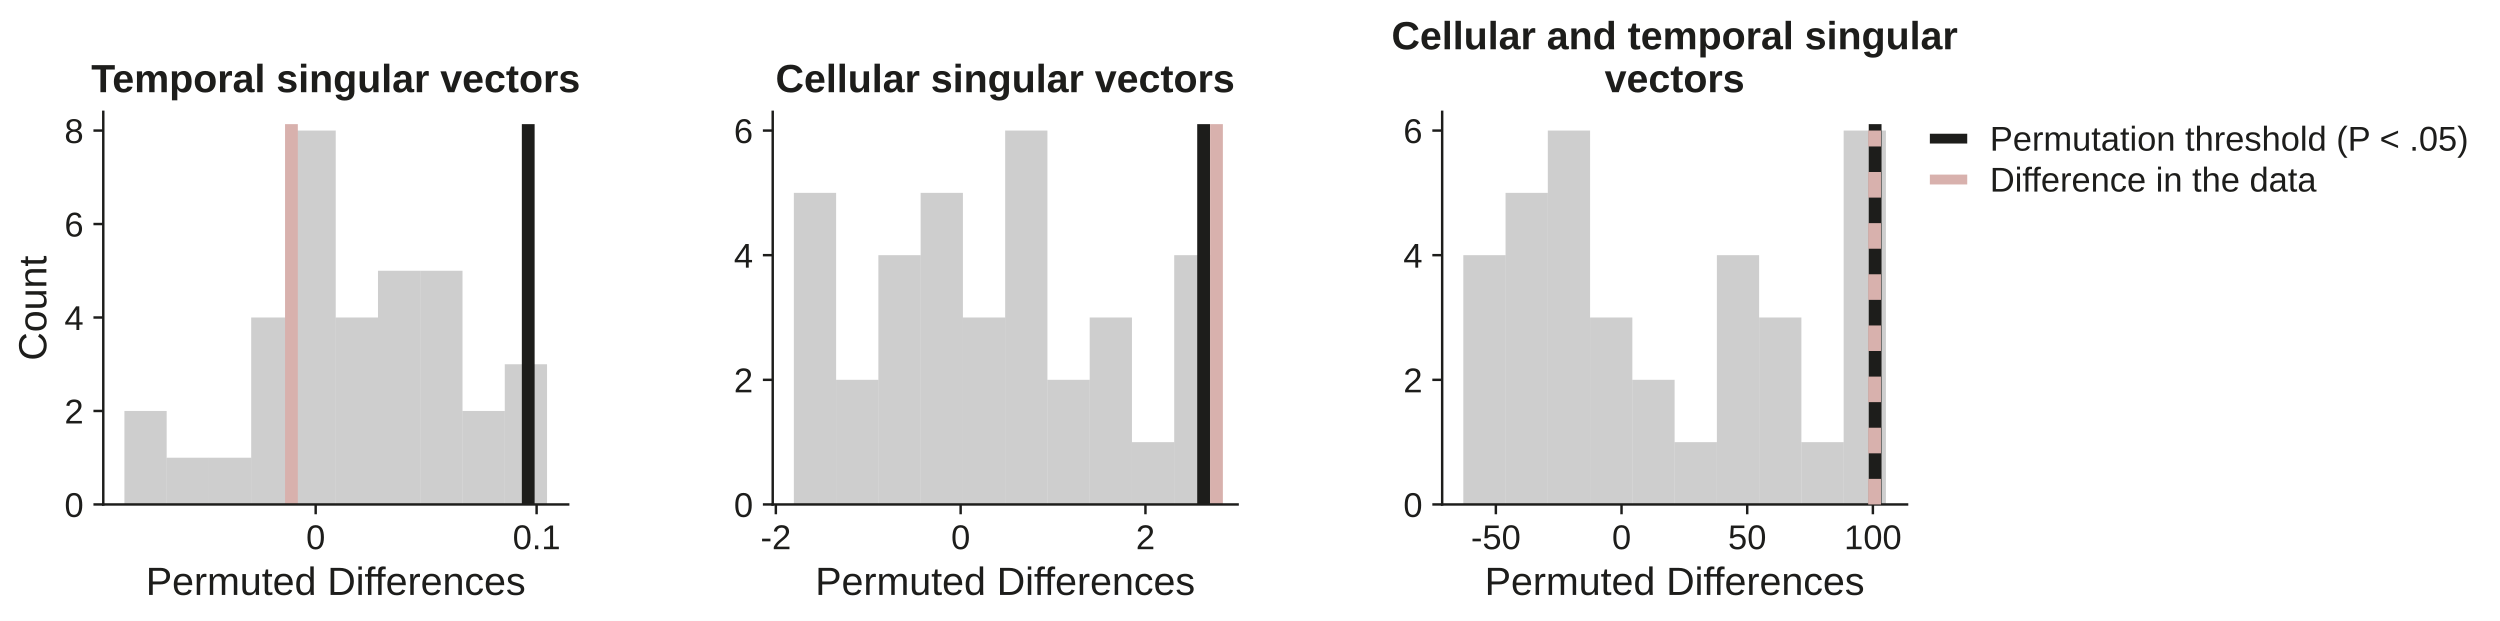
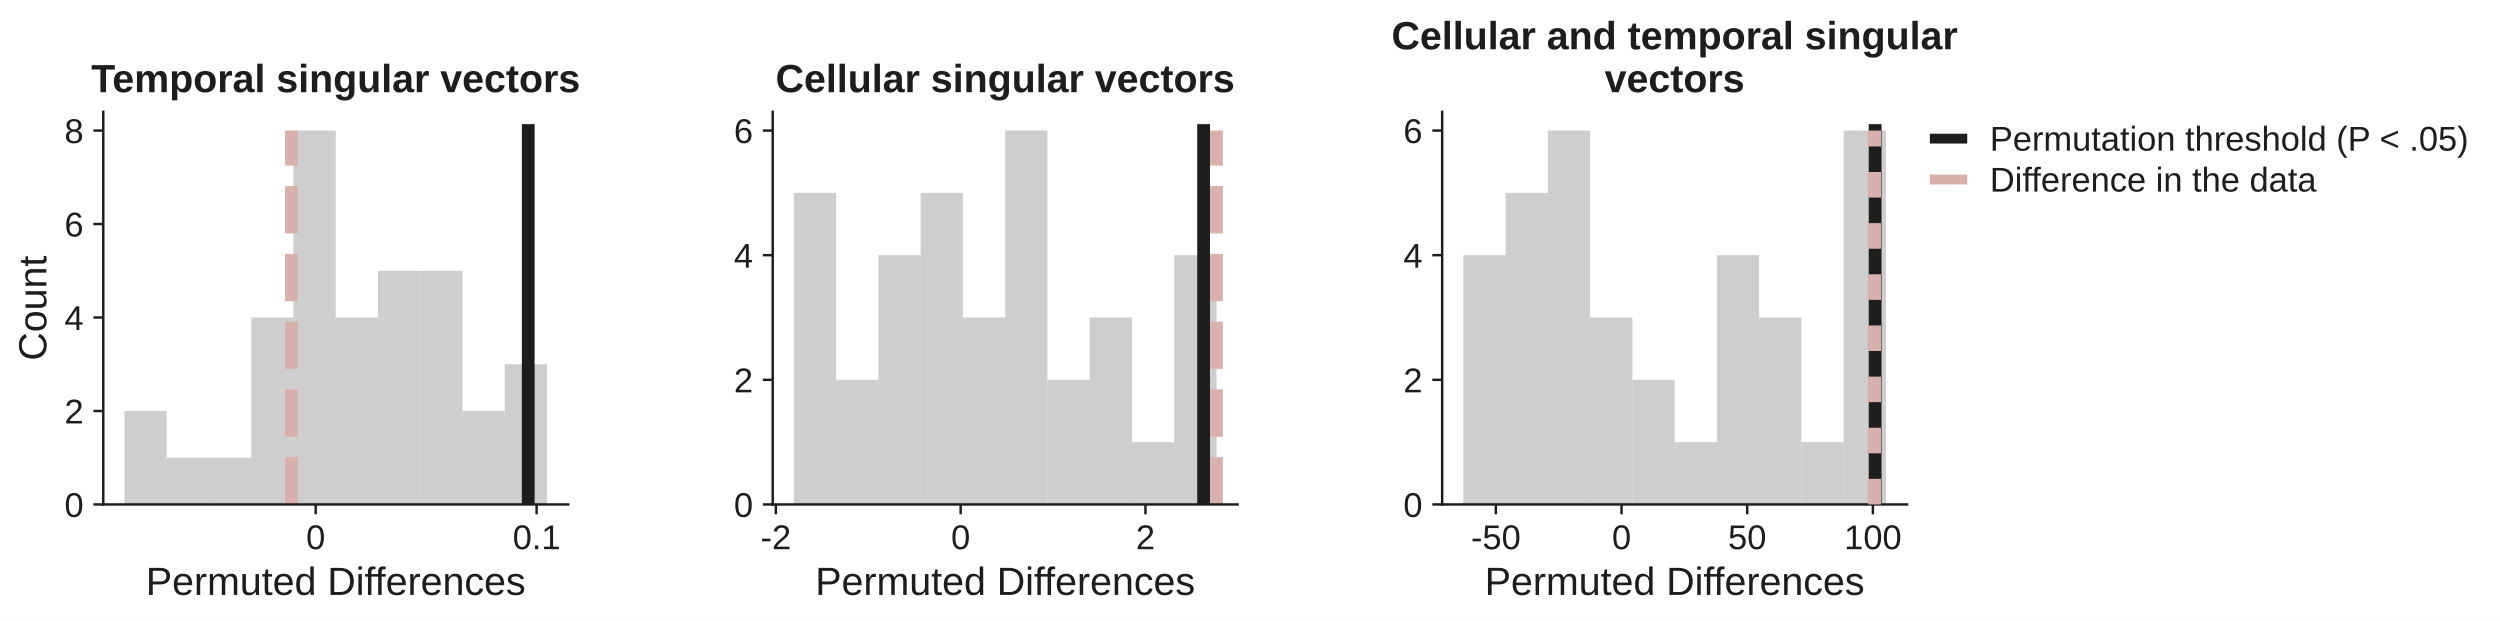
<svg xmlns="http://www.w3.org/2000/svg" xmlns:xlink="http://www.w3.org/1999/xlink" width="508.354pt" height="126.253pt" viewBox="0 0 508.354 126.253" version="1.1">
  <defs>
    <style type="text/css">*{stroke-linejoin: round; stroke-linecap: butt}</style>
  </defs>
  <g id="figure_1">
    <g id="patch_1">
      <path d="M 0 126.253  L 508.354 126.253  L 508.354 0  L 0 0  z " style="fill: #ffffff" />
    </g>
    <g id="axes_1">
      <g id="patch_2">
        <path d="M 21 102.576  L 115.532 102.576  L 115.532 22.742  L 21 22.742  z " style="fill: #ffffff" />
      </g>
      <g id="patch_3">
-         <path d="M 25.297 102.576  L 33.891 102.576  L 33.891 83.568  L 25.297 83.568  z " clip-path="url(#p81c94ed8e6)" style="fill: #9d9d9d; opacity: 0.5" />
+         <path d="M 25.297 102.576  L 33.891 102.576  L 33.891 83.568  L 25.297 83.568  z " clip-path="url(#pd51d0152c6)" style="fill: #9d9d9d; opacity: 0.5" />
      </g>
      <g id="patch_4">
-         <path d="M 33.891 102.576  L 42.485 102.576  L 42.485 93.072  L 33.891 93.072  z " clip-path="url(#p81c94ed8e6)" style="fill: #9d9d9d; opacity: 0.5" />
+         <path d="M 33.891 102.576  L 42.485 102.576  L 42.485 93.072  L 33.891 93.072  z " clip-path="url(#pd51d0152c6)" style="fill: #9d9d9d; opacity: 0.5" />
      </g>
      <g id="patch_5">
-         <path d="M 42.485 102.576  L 51.079 102.576  L 51.079 93.072  L 42.485 93.072  z " clip-path="url(#p81c94ed8e6)" style="fill: #9d9d9d; opacity: 0.5" />
+         <path d="M 42.485 102.576  L 51.079 102.576  L 51.079 93.072  L 42.485 93.072  z " clip-path="url(#pd51d0152c6)" style="fill: #9d9d9d; opacity: 0.5" />
      </g>
      <g id="patch_6">
-         <path d="M 51.079 102.576  L 59.673 102.576  L 59.673 64.56  L 51.079 64.56  z " clip-path="url(#p81c94ed8e6)" style="fill: #9d9d9d; opacity: 0.5" />
+         <path d="M 51.079 102.576  L 59.673 102.576  L 59.673 64.56  L 51.079 64.56  z " clip-path="url(#pd51d0152c6)" style="fill: #9d9d9d; opacity: 0.5" />
      </g>
      <g id="patch_7">
-         <path d="M 59.673 102.576  L 68.266 102.576  L 68.266 26.544  L 59.673 26.544  z " clip-path="url(#p81c94ed8e6)" style="fill: #9d9d9d; opacity: 0.5" />
+         <path d="M 59.673 102.576  L 68.266 102.576  L 68.266 26.544  L 59.673 26.544  z " clip-path="url(#pd51d0152c6)" style="fill: #9d9d9d; opacity: 0.5" />
      </g>
      <g id="patch_8">
-         <path d="M 68.266 102.576  L 76.86 102.576  L 76.86 64.56  L 68.266 64.56  z " clip-path="url(#p81c94ed8e6)" style="fill: #9d9d9d; opacity: 0.5" />
+         <path d="M 68.266 102.576  L 76.86 102.576  L 76.86 64.56  L 68.266 64.56  z " clip-path="url(#pd51d0152c6)" style="fill: #9d9d9d; opacity: 0.5" />
      </g>
      <g id="patch_9">
-         <path d="M 76.86 102.576  L 85.454 102.576  L 85.454 55.056  L 76.86 55.056  z " clip-path="url(#p81c94ed8e6)" style="fill: #9d9d9d; opacity: 0.5" />
+         <path d="M 76.86 102.576  L 85.454 102.576  L 85.454 55.056  L 76.86 55.056  z " clip-path="url(#pd51d0152c6)" style="fill: #9d9d9d; opacity: 0.5" />
      </g>
      <g id="patch_10">
-         <path d="M 85.454 102.576  L 94.048 102.576  L 94.048 55.056  L 85.454 55.056  z " clip-path="url(#p81c94ed8e6)" style="fill: #9d9d9d; opacity: 0.5" />
+         <path d="M 85.454 102.576  L 94.048 102.576  L 94.048 55.056  L 85.454 55.056  z " clip-path="url(#pd51d0152c6)" style="fill: #9d9d9d; opacity: 0.5" />
      </g>
      <g id="patch_11">
-         <path d="M 94.048 102.576  L 102.642 102.576  L 102.642 83.568  L 94.048 83.568  z " clip-path="url(#p81c94ed8e6)" style="fill: #9d9d9d; opacity: 0.5" />
+         <path d="M 94.048 102.576  L 102.642 102.576  L 102.642 83.568  L 94.048 83.568  z " clip-path="url(#pd51d0152c6)" style="fill: #9d9d9d; opacity: 0.5" />
      </g>
      <g id="patch_12">
-         <path d="M 102.642 102.576  L 111.235 102.576  L 111.235 74.064  L 102.642 74.064  z " clip-path="url(#p81c94ed8e6)" style="fill: #9d9d9d; opacity: 0.5" />
+         <path d="M 102.642 102.576  L 111.235 102.576  L 111.235 74.064  L 102.642 74.064  z " clip-path="url(#pd51d0152c6)" style="fill: #9d9d9d; opacity: 0.5" />
      </g>
      <g id="matplotlib.axis_1">
        <g id="xtick_1">
          <g id="line2d_1">
            <defs>
-               <path id="m2550749ec1" d="M 0 0  L 0 2  " style="stroke: #1d1d1b; stroke-width: 0.5" />
+               <path id="m6e5d8f766a" d="M 0 0  L 0 2  " style="stroke: #1d1d1b; stroke-width: 0.5" />
            </defs>
            <g>
-               <use xlink:href="#m2550749ec1" x="64.19" y="102.576" style="fill: #1d1d1b; stroke: #1d1d1b; stroke-width: 0.5" />
+               <use xlink:href="#m6e5d8f766a" x="64.19" y="102.576" style="fill: #1d1d1b; stroke: #1d1d1b; stroke-width: 0.5" />
            </g>
          </g>
          <g id="text_1">
            <text style="font-size: 7px; font-family: 'Arial', 'Liberation Sans'; text-anchor: middle; fill: #1d1d1b" x="64.19" y="111.672" transform="rotate(-0 64.19016 111.6721)">0</text>
          </g>
        </g>
        <g id="xtick_2">
          <g id="line2d_2">
            <g>
-               <use xlink:href="#m2550749ec1" x="109.115" y="102.576" style="fill: #1d1d1b; stroke: #1d1d1b; stroke-width: 0.5" />
+               <use xlink:href="#m6e5d8f766a" x="109.115" y="102.576" style="fill: #1d1d1b; stroke: #1d1d1b; stroke-width: 0.5" />
            </g>
          </g>
          <g id="text_2">
            <text style="font-size: 7px; font-family: 'Arial', 'Liberation Sans'; text-anchor: middle; fill: #1d1d1b" x="109.115" y="111.672" transform="rotate(-0 109.1154 111.6721)">0.1</text>
          </g>
        </g>
        <g id="text_3">
          <text style="font-size: 8px; font-family: 'Arial', 'Liberation Sans'; text-anchor: middle; fill: #1d1d1b" x="68.266" y="120.969" transform="rotate(-0 68.26635 120.9694)">Permuted Differences</text>
        </g>
      </g>
      <g id="matplotlib.axis_2">
        <g id="ytick_1">
          <g id="line2d_3">
            <defs>
-               <path id="mc54d4e972d" d="M 0 0  L -2 0  " style="stroke: #1d1d1b; stroke-width: 0.5" />
+               <path id="mfcf478274d" d="M 0 0  L -2 0  " style="stroke: #1d1d1b; stroke-width: 0.5" />
            </defs>
            <g>
-               <use xlink:href="#mc54d4e972d" x="21" y="102.576" style="fill: #1d1d1b; stroke: #1d1d1b; stroke-width: 0.5" />
+               <use xlink:href="#mfcf478274d" x="21" y="102.576" style="fill: #1d1d1b; stroke: #1d1d1b; stroke-width: 0.5" />
            </g>
          </g>
          <g id="text_4">
            <text style="font-size: 7px; font-family: 'Arial', 'Liberation Sans'; text-anchor: end; fill: #1d1d1b" x="17" y="105.124" transform="rotate(-0 17.00047 105.124)">0</text>
          </g>
        </g>
        <g id="ytick_2">
          <g id="line2d_4">
            <g>
-               <use xlink:href="#mc54d4e972d" x="21" y="83.568" style="fill: #1d1d1b; stroke: #1d1d1b; stroke-width: 0.5" />
+               <use xlink:href="#mfcf478274d" x="21" y="83.568" style="fill: #1d1d1b; stroke: #1d1d1b; stroke-width: 0.5" />
            </g>
          </g>
          <g id="text_5">
            <text style="font-size: 7px; font-family: 'Arial', 'Liberation Sans'; text-anchor: end; fill: #1d1d1b" x="17" y="86.116" transform="rotate(-0 17.00047 86.11596)">2</text>
          </g>
        </g>
        <g id="ytick_3">
          <g id="line2d_5">
            <g>
-               <use xlink:href="#mc54d4e972d" x="21" y="64.56" style="fill: #1d1d1b; stroke: #1d1d1b; stroke-width: 0.5" />
+               <use xlink:href="#mfcf478274d" x="21" y="64.56" style="fill: #1d1d1b; stroke: #1d1d1b; stroke-width: 0.5" />
            </g>
          </g>
          <g id="text_6">
            <text style="font-size: 7px; font-family: 'Arial', 'Liberation Sans'; text-anchor: end; fill: #1d1d1b" x="17" y="67.108" transform="rotate(-0 17.00047 67.10796)">4</text>
          </g>
        </g>
        <g id="ytick_4">
          <g id="line2d_6">
            <g>
-               <use xlink:href="#mc54d4e972d" x="21" y="45.552" style="fill: #1d1d1b; stroke: #1d1d1b; stroke-width: 0.5" />
+               <use xlink:href="#mfcf478274d" x="21" y="45.552" style="fill: #1d1d1b; stroke: #1d1d1b; stroke-width: 0.5" />
            </g>
          </g>
          <g id="text_7">
            <text style="font-size: 7px; font-family: 'Arial', 'Liberation Sans'; text-anchor: end; fill: #1d1d1b" x="17" y="48.1" transform="rotate(-0 17.00047 48.09996)">6</text>
          </g>
        </g>
        <g id="ytick_5">
          <g id="line2d_7">
            <g>
-               <use xlink:href="#mc54d4e972d" x="21" y="26.544" style="fill: #1d1d1b; stroke: #1d1d1b; stroke-width: 0.5" />
+               <use xlink:href="#mfcf478274d" x="21" y="26.544" style="fill: #1d1d1b; stroke: #1d1d1b; stroke-width: 0.5" />
            </g>
          </g>
          <g id="text_8">
            <text style="font-size: 7px; font-family: 'Arial', 'Liberation Sans'; text-anchor: end; fill: #1d1d1b" x="17" y="29.092" transform="rotate(-0 17.00047 29.09196)">8</text>
          </g>
        </g>
        <g id="text_9">
          <text style="font-size: 8px; font-family: 'Arial', 'Liberation Sans'; text-anchor: middle; fill: #1d1d1b" x="9.424" y="62.659" transform="rotate(-90 9.424219 62.65907)">Count</text>
        </g>
      </g>
      <g id="line2d_8">
-         <path d="M 59.261 102.576  L 59.261 26.544  " clip-path="url(#p81c94ed8e6)" style="fill: none; stroke: #d8b1ad; stroke-width: 2.6; stroke-linecap: square" />
+         <path d="M 107.412 102.576  L 107.412 26.544  " clip-path="url(#pd51d0152c6)" style="fill: none; stroke: #1d1d1b; stroke-width: 2.6; stroke-linecap: square" />
      </g>
      <g id="line2d_9">
-         <path d="M 107.412 102.576  L 107.412 26.544  " clip-path="url(#p81c94ed8e6)" style="fill: none; stroke: #1d1d1b; stroke-width: 2.6; stroke-linecap: square" />
+         <path d="M 59.261 102.576  L 59.261 26.544  " clip-path="url(#pd51d0152c6)" style="fill: none; stroke-dasharray: 9.62,4.16; stroke-dashoffset: 0; stroke: #d8b1ad; stroke-width: 2.6" />
      </g>
      <g id="patch_13">
        <path d="M 21 102.576  L 21 22.742  " style="fill: none; stroke: #1d1d1b; stroke-width: 0.5; stroke-linejoin: miter; stroke-linecap: square" />
      </g>
      <g id="patch_14">
        <path d="M 21 102.576  L 115.532 102.576  " style="fill: none; stroke: #1d1d1b; stroke-width: 0.5; stroke-linejoin: miter; stroke-linecap: square" />
      </g>
      <g id="text_10">
        <text style="font-weight: 700; font-size: 8px; font-family: 'Arial', 'Liberation Sans'; text-anchor: middle; fill: #1d1d1b" x="68.266" y="18.742" transform="rotate(-0 68.26635 18.74227)">Temporal singular vectors</text>
      </g>
    </g>
    <g id="axes_2">
      <g id="patch_15">
        <path d="M 157.126 102.576  L 251.658 102.576  L 251.658 22.742  L 157.126 22.742  z " style="fill: #ffffff" />
      </g>
      <g id="patch_16">
-         <path d="M 161.423 102.576  L 170.017 102.576  L 170.017 39.216  L 161.423 39.216  z " clip-path="url(#p5d30ce5391)" style="fill: #9d9d9d; opacity: 0.5" />
+         <path d="M 161.423 102.576  L 170.017 102.576  L 170.017 39.216  L 161.423 39.216  z " clip-path="url(#p226dea64b8)" style="fill: #9d9d9d; opacity: 0.5" />
      </g>
      <g id="patch_17">
-         <path d="M 170.017 102.576  L 178.611 102.576  L 178.611 77.232  L 170.017 77.232  z " clip-path="url(#p5d30ce5391)" style="fill: #9d9d9d; opacity: 0.5" />
+         <path d="M 170.017 102.576  L 178.611 102.576  L 178.611 77.232  L 170.017 77.232  z " clip-path="url(#p226dea64b8)" style="fill: #9d9d9d; opacity: 0.5" />
      </g>
      <g id="patch_18">
-         <path d="M 178.611 102.576  L 187.204 102.576  L 187.204 51.888  L 178.611 51.888  z " clip-path="url(#p5d30ce5391)" style="fill: #9d9d9d; opacity: 0.5" />
+         <path d="M 178.611 102.576  L 187.204 102.576  L 187.204 51.888  L 178.611 51.888  z " clip-path="url(#p226dea64b8)" style="fill: #9d9d9d; opacity: 0.5" />
      </g>
      <g id="patch_19">
-         <path d="M 187.204 102.576  L 195.798 102.576  L 195.798 39.216  L 187.204 39.216  z " clip-path="url(#p5d30ce5391)" style="fill: #9d9d9d; opacity: 0.5" />
+         <path d="M 187.204 102.576  L 195.798 102.576  L 195.798 39.216  L 187.204 39.216  z " clip-path="url(#p226dea64b8)" style="fill: #9d9d9d; opacity: 0.5" />
      </g>
      <g id="patch_20">
-         <path d="M 195.798 102.576  L 204.392 102.576  L 204.392 64.56  L 195.798 64.56  z " clip-path="url(#p5d30ce5391)" style="fill: #9d9d9d; opacity: 0.5" />
+         <path d="M 195.798 102.576  L 204.392 102.576  L 204.392 64.56  L 195.798 64.56  z " clip-path="url(#p226dea64b8)" style="fill: #9d9d9d; opacity: 0.5" />
      </g>
      <g id="patch_21">
-         <path d="M 204.392 102.576  L 212.986 102.576  L 212.986 26.544  L 204.392 26.544  z " clip-path="url(#p5d30ce5391)" style="fill: #9d9d9d; opacity: 0.5" />
+         <path d="M 204.392 102.576  L 212.986 102.576  L 212.986 26.544  L 204.392 26.544  z " clip-path="url(#p226dea64b8)" style="fill: #9d9d9d; opacity: 0.5" />
      </g>
      <g id="patch_22">
-         <path d="M 212.986 102.576  L 221.58 102.576  L 221.58 77.232  L 212.986 77.232  z " clip-path="url(#p5d30ce5391)" style="fill: #9d9d9d; opacity: 0.5" />
+         <path d="M 212.986 102.576  L 221.58 102.576  L 221.58 77.232  L 212.986 77.232  z " clip-path="url(#p226dea64b8)" style="fill: #9d9d9d; opacity: 0.5" />
      </g>
      <g id="patch_23">
-         <path d="M 221.58 102.576  L 230.173 102.576  L 230.173 64.56  L 221.58 64.56  z " clip-path="url(#p5d30ce5391)" style="fill: #9d9d9d; opacity: 0.5" />
+         <path d="M 221.58 102.576  L 230.173 102.576  L 230.173 64.56  L 221.58 64.56  z " clip-path="url(#p226dea64b8)" style="fill: #9d9d9d; opacity: 0.5" />
      </g>
      <g id="patch_24">
-         <path d="M 230.173 102.576  L 238.767 102.576  L 238.767 89.904  L 230.173 89.904  z " clip-path="url(#p5d30ce5391)" style="fill: #9d9d9d; opacity: 0.5" />
+         <path d="M 230.173 102.576  L 238.767 102.576  L 238.767 89.904  L 230.173 89.904  z " clip-path="url(#p226dea64b8)" style="fill: #9d9d9d; opacity: 0.5" />
      </g>
      <g id="patch_25">
-         <path d="M 238.767 102.576  L 247.361 102.576  L 247.361 51.888  L 238.767 51.888  z " clip-path="url(#p5d30ce5391)" style="fill: #9d9d9d; opacity: 0.5" />
+         <path d="M 238.767 102.576  L 247.361 102.576  L 247.361 51.888  L 238.767 51.888  z " clip-path="url(#p226dea64b8)" style="fill: #9d9d9d; opacity: 0.5" />
      </g>
      <g id="matplotlib.axis_3">
        <g id="xtick_3">
          <g id="line2d_10">
            <g>
-               <use xlink:href="#m2550749ec1" x="157.761" y="102.576" style="fill: #1d1d1b; stroke: #1d1d1b; stroke-width: 0.5" />
+               <use xlink:href="#m6e5d8f766a" x="157.761" y="102.576" style="fill: #1d1d1b; stroke: #1d1d1b; stroke-width: 0.5" />
            </g>
          </g>
          <g id="text_11">
            <text style="font-size: 7px; font-family: 'Arial', 'Liberation Sans'; text-anchor: middle; fill: #1d1d1b" x="157.761" y="111.672" transform="rotate(-0 157.7612 111.6721)">-2</text>
          </g>
        </g>
        <g id="xtick_4">
          <g id="line2d_11">
            <g>
-               <use xlink:href="#m2550749ec1" x="195.339" y="102.576" style="fill: #1d1d1b; stroke: #1d1d1b; stroke-width: 0.5" />
+               <use xlink:href="#m6e5d8f766a" x="195.339" y="102.576" style="fill: #1d1d1b; stroke: #1d1d1b; stroke-width: 0.5" />
            </g>
          </g>
          <g id="text_12">
            <text style="font-size: 7px; font-family: 'Arial', 'Liberation Sans'; text-anchor: middle; fill: #1d1d1b" x="195.339" y="111.672" transform="rotate(-0 195.339 111.6721)">0</text>
          </g>
        </g>
        <g id="xtick_5">
          <g id="line2d_12">
            <g>
-               <use xlink:href="#m2550749ec1" x="232.917" y="102.576" style="fill: #1d1d1b; stroke: #1d1d1b; stroke-width: 0.5" />
+               <use xlink:href="#m6e5d8f766a" x="232.917" y="102.576" style="fill: #1d1d1b; stroke: #1d1d1b; stroke-width: 0.5" />
            </g>
          </g>
          <g id="text_13">
            <text style="font-size: 7px; font-family: 'Arial', 'Liberation Sans'; text-anchor: middle; fill: #1d1d1b" x="232.917" y="111.672" transform="rotate(-0 232.9167 111.6721)">2</text>
          </g>
        </g>
        <g id="text_14">
          <text style="font-size: 8px; font-family: 'Arial', 'Liberation Sans'; text-anchor: middle; fill: #1d1d1b" x="204.392" y="120.969" transform="rotate(-0 204.3921 120.9694)">Permuted Differences</text>
        </g>
      </g>
      <g id="matplotlib.axis_4">
        <g id="ytick_6">
          <g id="line2d_13">
            <g>
-               <use xlink:href="#mc54d4e972d" x="157.126" y="102.576" style="fill: #1d1d1b; stroke: #1d1d1b; stroke-width: 0.5" />
+               <use xlink:href="#mfcf478274d" x="157.126" y="102.576" style="fill: #1d1d1b; stroke: #1d1d1b; stroke-width: 0.5" />
            </g>
          </g>
          <g id="text_15">
            <text style="font-size: 7px; font-family: 'Arial', 'Liberation Sans'; text-anchor: end; fill: #1d1d1b" x="153.126" y="105.124" transform="rotate(-0 153.1262 105.124)">0</text>
          </g>
        </g>
        <g id="ytick_7">
          <g id="line2d_14">
            <g>
-               <use xlink:href="#mc54d4e972d" x="157.126" y="77.232" style="fill: #1d1d1b; stroke: #1d1d1b; stroke-width: 0.5" />
+               <use xlink:href="#mfcf478274d" x="157.126" y="77.232" style="fill: #1d1d1b; stroke: #1d1d1b; stroke-width: 0.5" />
            </g>
          </g>
          <g id="text_16">
            <text style="font-size: 7px; font-family: 'Arial', 'Liberation Sans'; text-anchor: end; fill: #1d1d1b" x="153.126" y="79.78" transform="rotate(-0 153.1262 79.77996)">2</text>
          </g>
        </g>
        <g id="ytick_8">
          <g id="line2d_15">
            <g>
-               <use xlink:href="#mc54d4e972d" x="157.126" y="51.888" style="fill: #1d1d1b; stroke: #1d1d1b; stroke-width: 0.5" />
+               <use xlink:href="#mfcf478274d" x="157.126" y="51.888" style="fill: #1d1d1b; stroke: #1d1d1b; stroke-width: 0.5" />
            </g>
          </g>
          <g id="text_17">
            <text style="font-size: 7px; font-family: 'Arial', 'Liberation Sans'; text-anchor: end; fill: #1d1d1b" x="153.126" y="54.436" transform="rotate(-0 153.1262 54.43596)">4</text>
          </g>
        </g>
        <g id="ytick_9">
          <g id="line2d_16">
            <g>
-               <use xlink:href="#mc54d4e972d" x="157.126" y="26.544" style="fill: #1d1d1b; stroke: #1d1d1b; stroke-width: 0.5" />
+               <use xlink:href="#mfcf478274d" x="157.126" y="26.544" style="fill: #1d1d1b; stroke: #1d1d1b; stroke-width: 0.5" />
            </g>
          </g>
          <g id="text_18">
            <text style="font-size: 7px; font-family: 'Arial', 'Liberation Sans'; text-anchor: end; fill: #1d1d1b" x="153.126" y="29.092" transform="rotate(-0 153.1262 29.09196)">6</text>
          </g>
        </g>
      </g>
      <g id="line2d_17">
-         <path d="M 247.361 102.576  L 247.361 26.544  " clip-path="url(#p5d30ce5391)" style="fill: none; stroke: #d8b1ad; stroke-width: 2.6; stroke-linecap: square" />
+         <path d="M 244.742 102.576  L 244.742 26.544  " clip-path="url(#p226dea64b8)" style="fill: none; stroke: #1d1d1b; stroke-width: 2.6; stroke-linecap: square" />
      </g>
      <g id="line2d_18">
-         <path d="M 244.742 102.576  L 244.742 26.544  " clip-path="url(#p5d30ce5391)" style="fill: none; stroke: #1d1d1b; stroke-width: 2.6; stroke-linecap: square" />
+         <path d="M 247.361 102.576  L 247.361 26.544  " clip-path="url(#p226dea64b8)" style="fill: none; stroke-dasharray: 9.62,4.16; stroke-dashoffset: 0; stroke: #d8b1ad; stroke-width: 2.6" />
      </g>
      <g id="patch_26">
        <path d="M 157.126 102.576  L 157.126 22.742  " style="fill: none; stroke: #1d1d1b; stroke-width: 0.5; stroke-linejoin: miter; stroke-linecap: square" />
      </g>
      <g id="patch_27">
        <path d="M 157.126 102.576  L 251.658 102.576  " style="fill: none; stroke: #1d1d1b; stroke-width: 0.5; stroke-linejoin: miter; stroke-linecap: square" />
      </g>
      <g id="text_19">
        <text style="font-weight: 700; font-size: 8px; font-family: 'Arial', 'Liberation Sans'; text-anchor: middle; fill: #1d1d1b" x="204.392" y="18.742" transform="rotate(-0 204.3921 18.74227)">Cellular singular vectors</text>
      </g>
    </g>
    <g id="axes_3">
      <g id="patch_28">
        <path d="M 293.252 102.576  L 387.784 102.576  L 387.784 22.742  L 293.252 22.742  z " style="fill: #ffffff" />
      </g>
      <g id="patch_29">
-         <path d="M 297.549 102.576  L 306.143 102.576  L 306.143 51.888  L 297.549 51.888  z " clip-path="url(#p8a4335b521)" style="fill: #9d9d9d; opacity: 0.5" />
+         <path d="M 297.549 102.576  L 306.143 102.576  L 306.143 51.888  L 297.549 51.888  z " clip-path="url(#pf4e463bd32)" style="fill: #9d9d9d; opacity: 0.5" />
      </g>
      <g id="patch_30">
-         <path d="M 306.143 102.576  L 314.736 102.576  L 314.736 39.216  L 306.143 39.216  z " clip-path="url(#p8a4335b521)" style="fill: #9d9d9d; opacity: 0.5" />
+         <path d="M 306.143 102.576  L 314.736 102.576  L 314.736 39.216  L 306.143 39.216  z " clip-path="url(#pf4e463bd32)" style="fill: #9d9d9d; opacity: 0.5" />
      </g>
      <g id="patch_31">
-         <path d="M 314.736 102.576  L 323.33 102.576  L 323.33 26.544  L 314.736 26.544  z " clip-path="url(#p8a4335b521)" style="fill: #9d9d9d; opacity: 0.5" />
+         <path d="M 314.736 102.576  L 323.33 102.576  L 323.33 26.544  L 314.736 26.544  z " clip-path="url(#pf4e463bd32)" style="fill: #9d9d9d; opacity: 0.5" />
      </g>
      <g id="patch_32">
-         <path d="M 323.33 102.576  L 331.924 102.576  L 331.924 64.56  L 323.33 64.56  z " clip-path="url(#p8a4335b521)" style="fill: #9d9d9d; opacity: 0.5" />
+         <path d="M 323.33 102.576  L 331.924 102.576  L 331.924 64.56  L 323.33 64.56  z " clip-path="url(#pf4e463bd32)" style="fill: #9d9d9d; opacity: 0.5" />
      </g>
      <g id="patch_33">
-         <path d="M 331.924 102.576  L 340.518 102.576  L 340.518 77.232  L 331.924 77.232  z " clip-path="url(#p8a4335b521)" style="fill: #9d9d9d; opacity: 0.5" />
+         <path d="M 331.924 102.576  L 340.518 102.576  L 340.518 77.232  L 331.924 77.232  z " clip-path="url(#pf4e463bd32)" style="fill: #9d9d9d; opacity: 0.5" />
      </g>
      <g id="patch_34">
-         <path d="M 340.518 102.576  L 349.112 102.576  L 349.112 89.904  L 340.518 89.904  z " clip-path="url(#p8a4335b521)" style="fill: #9d9d9d; opacity: 0.5" />
+         <path d="M 340.518 102.576  L 349.112 102.576  L 349.112 89.904  L 340.518 89.904  z " clip-path="url(#pf4e463bd32)" style="fill: #9d9d9d; opacity: 0.5" />
      </g>
      <g id="patch_35">
-         <path d="M 349.112 102.576  L 357.705 102.576  L 357.705 51.888  L 349.112 51.888  z " clip-path="url(#p8a4335b521)" style="fill: #9d9d9d; opacity: 0.5" />
+         <path d="M 349.112 102.576  L 357.705 102.576  L 357.705 51.888  L 349.112 51.888  z " clip-path="url(#pf4e463bd32)" style="fill: #9d9d9d; opacity: 0.5" />
      </g>
      <g id="patch_36">
-         <path d="M 357.705 102.576  L 366.299 102.576  L 366.299 64.56  L 357.705 64.56  z " clip-path="url(#p8a4335b521)" style="fill: #9d9d9d; opacity: 0.5" />
+         <path d="M 357.705 102.576  L 366.299 102.576  L 366.299 64.56  L 357.705 64.56  z " clip-path="url(#pf4e463bd32)" style="fill: #9d9d9d; opacity: 0.5" />
      </g>
      <g id="patch_37">
-         <path d="M 366.299 102.576  L 374.893 102.576  L 374.893 89.904  L 366.299 89.904  z " clip-path="url(#p8a4335b521)" style="fill: #9d9d9d; opacity: 0.5" />
+         <path d="M 366.299 102.576  L 374.893 102.576  L 374.893 89.904  L 366.299 89.904  z " clip-path="url(#pf4e463bd32)" style="fill: #9d9d9d; opacity: 0.5" />
      </g>
      <g id="patch_38">
-         <path d="M 374.893 102.576  L 383.487 102.576  L 383.487 26.544  L 374.893 26.544  z " clip-path="url(#p8a4335b521)" style="fill: #9d9d9d; opacity: 0.5" />
+         <path d="M 374.893 102.576  L 383.487 102.576  L 383.487 26.544  L 374.893 26.544  z " clip-path="url(#pf4e463bd32)" style="fill: #9d9d9d; opacity: 0.5" />
      </g>
      <g id="matplotlib.axis_5">
        <g id="xtick_6">
          <g id="line2d_19">
            <g>
-               <use xlink:href="#m2550749ec1" x="304.17" y="102.576" style="fill: #1d1d1b; stroke: #1d1d1b; stroke-width: 0.5" />
+               <use xlink:href="#m6e5d8f766a" x="304.17" y="102.576" style="fill: #1d1d1b; stroke: #1d1d1b; stroke-width: 0.5" />
            </g>
          </g>
          <g id="text_20">
            <text style="font-size: 7px; font-family: 'Arial', 'Liberation Sans'; text-anchor: middle; fill: #1d1d1b" x="304.17" y="111.672" transform="rotate(-0 304.1697 111.6721)">-50</text>
          </g>
        </g>
        <g id="xtick_7">
          <g id="line2d_20">
            <g>
-               <use xlink:href="#m2550749ec1" x="329.725" y="102.576" style="fill: #1d1d1b; stroke: #1d1d1b; stroke-width: 0.5" />
+               <use xlink:href="#m6e5d8f766a" x="329.725" y="102.576" style="fill: #1d1d1b; stroke: #1d1d1b; stroke-width: 0.5" />
            </g>
          </g>
          <g id="text_21">
            <text style="font-size: 7px; font-family: 'Arial', 'Liberation Sans'; text-anchor: middle; fill: #1d1d1b" x="329.725" y="111.672" transform="rotate(-0 329.7247 111.6721)">0</text>
          </g>
        </g>
        <g id="xtick_8">
          <g id="line2d_21">
            <g>
-               <use xlink:href="#m2550749ec1" x="355.28" y="102.576" style="fill: #1d1d1b; stroke: #1d1d1b; stroke-width: 0.5" />
+               <use xlink:href="#m6e5d8f766a" x="355.28" y="102.576" style="fill: #1d1d1b; stroke: #1d1d1b; stroke-width: 0.5" />
            </g>
          </g>
          <g id="text_22">
            <text style="font-size: 7px; font-family: 'Arial', 'Liberation Sans'; text-anchor: middle; fill: #1d1d1b" x="355.28" y="111.672" transform="rotate(-0 355.2796 111.6721)">50</text>
          </g>
        </g>
        <g id="xtick_9">
          <g id="line2d_22">
            <g>
-               <use xlink:href="#m2550749ec1" x="380.835" y="102.576" style="fill: #1d1d1b; stroke: #1d1d1b; stroke-width: 0.5" />
+               <use xlink:href="#m6e5d8f766a" x="380.835" y="102.576" style="fill: #1d1d1b; stroke: #1d1d1b; stroke-width: 0.5" />
            </g>
          </g>
          <g id="text_23">
            <text style="font-size: 7px; font-family: 'Arial', 'Liberation Sans'; text-anchor: middle; fill: #1d1d1b" x="380.835" y="111.672" transform="rotate(-0 380.8346 111.6721)">100</text>
          </g>
        </g>
        <g id="text_24">
          <text style="font-size: 8px; font-family: 'Arial', 'Liberation Sans'; text-anchor: middle; fill: #1d1d1b" x="340.518" y="120.969" transform="rotate(-0 340.5178 120.9694)">Permuted Differences</text>
        </g>
      </g>
      <g id="matplotlib.axis_6">
        <g id="ytick_10">
          <g id="line2d_23">
            <g>
-               <use xlink:href="#mc54d4e972d" x="293.252" y="102.576" style="fill: #1d1d1b; stroke: #1d1d1b; stroke-width: 0.5" />
+               <use xlink:href="#mfcf478274d" x="293.252" y="102.576" style="fill: #1d1d1b; stroke: #1d1d1b; stroke-width: 0.5" />
            </g>
          </g>
          <g id="text_25">
            <text style="font-size: 7px; font-family: 'Arial', 'Liberation Sans'; text-anchor: end; fill: #1d1d1b" x="289.252" y="105.124" transform="rotate(-0 289.252 105.124)">0</text>
          </g>
        </g>
        <g id="ytick_11">
          <g id="line2d_24">
            <g>
-               <use xlink:href="#mc54d4e972d" x="293.252" y="77.232" style="fill: #1d1d1b; stroke: #1d1d1b; stroke-width: 0.5" />
+               <use xlink:href="#mfcf478274d" x="293.252" y="77.232" style="fill: #1d1d1b; stroke: #1d1d1b; stroke-width: 0.5" />
            </g>
          </g>
          <g id="text_26">
            <text style="font-size: 7px; font-family: 'Arial', 'Liberation Sans'; text-anchor: end; fill: #1d1d1b" x="289.252" y="79.78" transform="rotate(-0 289.252 79.77996)">2</text>
          </g>
        </g>
        <g id="ytick_12">
          <g id="line2d_25">
            <g>
-               <use xlink:href="#mc54d4e972d" x="293.252" y="51.888" style="fill: #1d1d1b; stroke: #1d1d1b; stroke-width: 0.5" />
+               <use xlink:href="#mfcf478274d" x="293.252" y="51.888" style="fill: #1d1d1b; stroke: #1d1d1b; stroke-width: 0.5" />
            </g>
          </g>
          <g id="text_27">
            <text style="font-size: 7px; font-family: 'Arial', 'Liberation Sans'; text-anchor: end; fill: #1d1d1b" x="289.252" y="54.436" transform="rotate(-0 289.252 54.43596)">4</text>
          </g>
        </g>
        <g id="ytick_13">
          <g id="line2d_26">
            <g>
-               <use xlink:href="#mc54d4e972d" x="293.252" y="26.544" style="fill: #1d1d1b; stroke: #1d1d1b; stroke-width: 0.5" />
+               <use xlink:href="#mfcf478274d" x="293.252" y="26.544" style="fill: #1d1d1b; stroke: #1d1d1b; stroke-width: 0.5" />
            </g>
          </g>
          <g id="text_28">
            <text style="font-size: 7px; font-family: 'Arial', 'Liberation Sans'; text-anchor: end; fill: #1d1d1b" x="289.252" y="29.092" transform="rotate(-0 289.252 29.09196)">6</text>
          </g>
        </g>
      </g>
      <g id="line2d_27">
-         <path d="M 381.293 102.576  L 381.293 26.544  " clip-path="url(#p8a4335b521)" style="fill: none; stroke: #1d1d1b; stroke-width: 2.6; stroke-linecap: square" />
+         <path d="M 381.293 102.576  L 381.293 26.544  " clip-path="url(#pf4e463bd32)" style="fill: none; stroke: #1d1d1b; stroke-width: 2.6; stroke-linecap: square" />
      </g>
      <g id="patch_39">
        <path d="M 293.252 102.576  L 293.252 22.742  " style="fill: none; stroke: #1d1d1b; stroke-width: 0.5; stroke-linejoin: miter; stroke-linecap: square" />
      </g>
      <g id="patch_40">
        <path d="M 293.252 102.576  L 387.784 102.576  " style="fill: none; stroke: #1d1d1b; stroke-width: 0.5; stroke-linejoin: miter; stroke-linecap: square" />
      </g>
      <g id="text_29">
        <text style="font-weight: 700; font-size: 8px; font-family: 'Arial', 'Liberation Sans'; fill: #1d1d1b" transform="translate(282.9528 10.02383)">Cellular and temporal singular</text>
        <text style="font-weight: 700; font-size: 8px; font-family: 'Arial', 'Liberation Sans'; fill: #1d1d1b" transform="translate(326.2885 18.74227)">vectors</text>
      </g>
      <g id="legend_1">
        <g id="line2d_28">
          <path d="M 393.42 28.188  L 396.22 28.188  L 399.02 28.188  " style="fill: none; stroke: #1d1d1b; stroke-width: 2; stroke-linecap: square" />
        </g>
        <g id="text_30">
          <text style="font-size: 7px; font-family: 'Arial', 'Liberation Sans'; text-anchor: start; fill: #1d1d1b" x="404.62" y="30.638" transform="rotate(-0 404.6197 30.63846)">Permutation threshold (P &lt; .05)</text>
        </g>
        <g id="line2d_29">
          <path d="M 393.42 36.508  L 396.22 36.508  L 399.02 36.508  " style="fill: none; stroke: #d8b1ad; stroke-width: 2; stroke-linecap: square" />
        </g>
        <g id="text_31">
          <text style="font-size: 7px; font-family: 'Arial', 'Liberation Sans'; text-anchor: start; fill: #1d1d1b" x="404.62" y="38.958" transform="rotate(-0 404.6197 38.95779)">Difference in the data</text>
        </g>
      </g>
      <g id="line2d_30">
-         <path d="M 381.183 102.576  L 381.183 26.544  " clip-path="url(#p8a4335b521)" style="fill: none; stroke-dasharray: 5.2,5.2; stroke-dashoffset: 0; stroke: #d8b1ad; stroke-width: 2.6" />
+         <path d="M 381.183 102.576  L 381.183 26.544  " clip-path="url(#pf4e463bd32)" style="fill: none; stroke-dasharray: 5.2,5.2; stroke-dashoffset: 0; stroke: #d8b1ad; stroke-width: 2.6" />
      </g>
    </g>
  </g>
  <defs>
-     <clipPath id="p81c94ed8e6">
+     <clipPath id="pd51d0152c6">
      <rect x="21" y="22.742" width="94.532" height="79.834" />
    </clipPath>
-     <clipPath id="p5d30ce5391">
+     <clipPath id="p226dea64b8">
      <rect x="157.126" y="22.742" width="94.532" height="79.834" />
    </clipPath>
-     <clipPath id="p8a4335b521">
+     <clipPath id="pf4e463bd32">
      <rect x="293.252" y="22.742" width="94.532" height="79.834" />
    </clipPath>
  </defs>
</svg>
